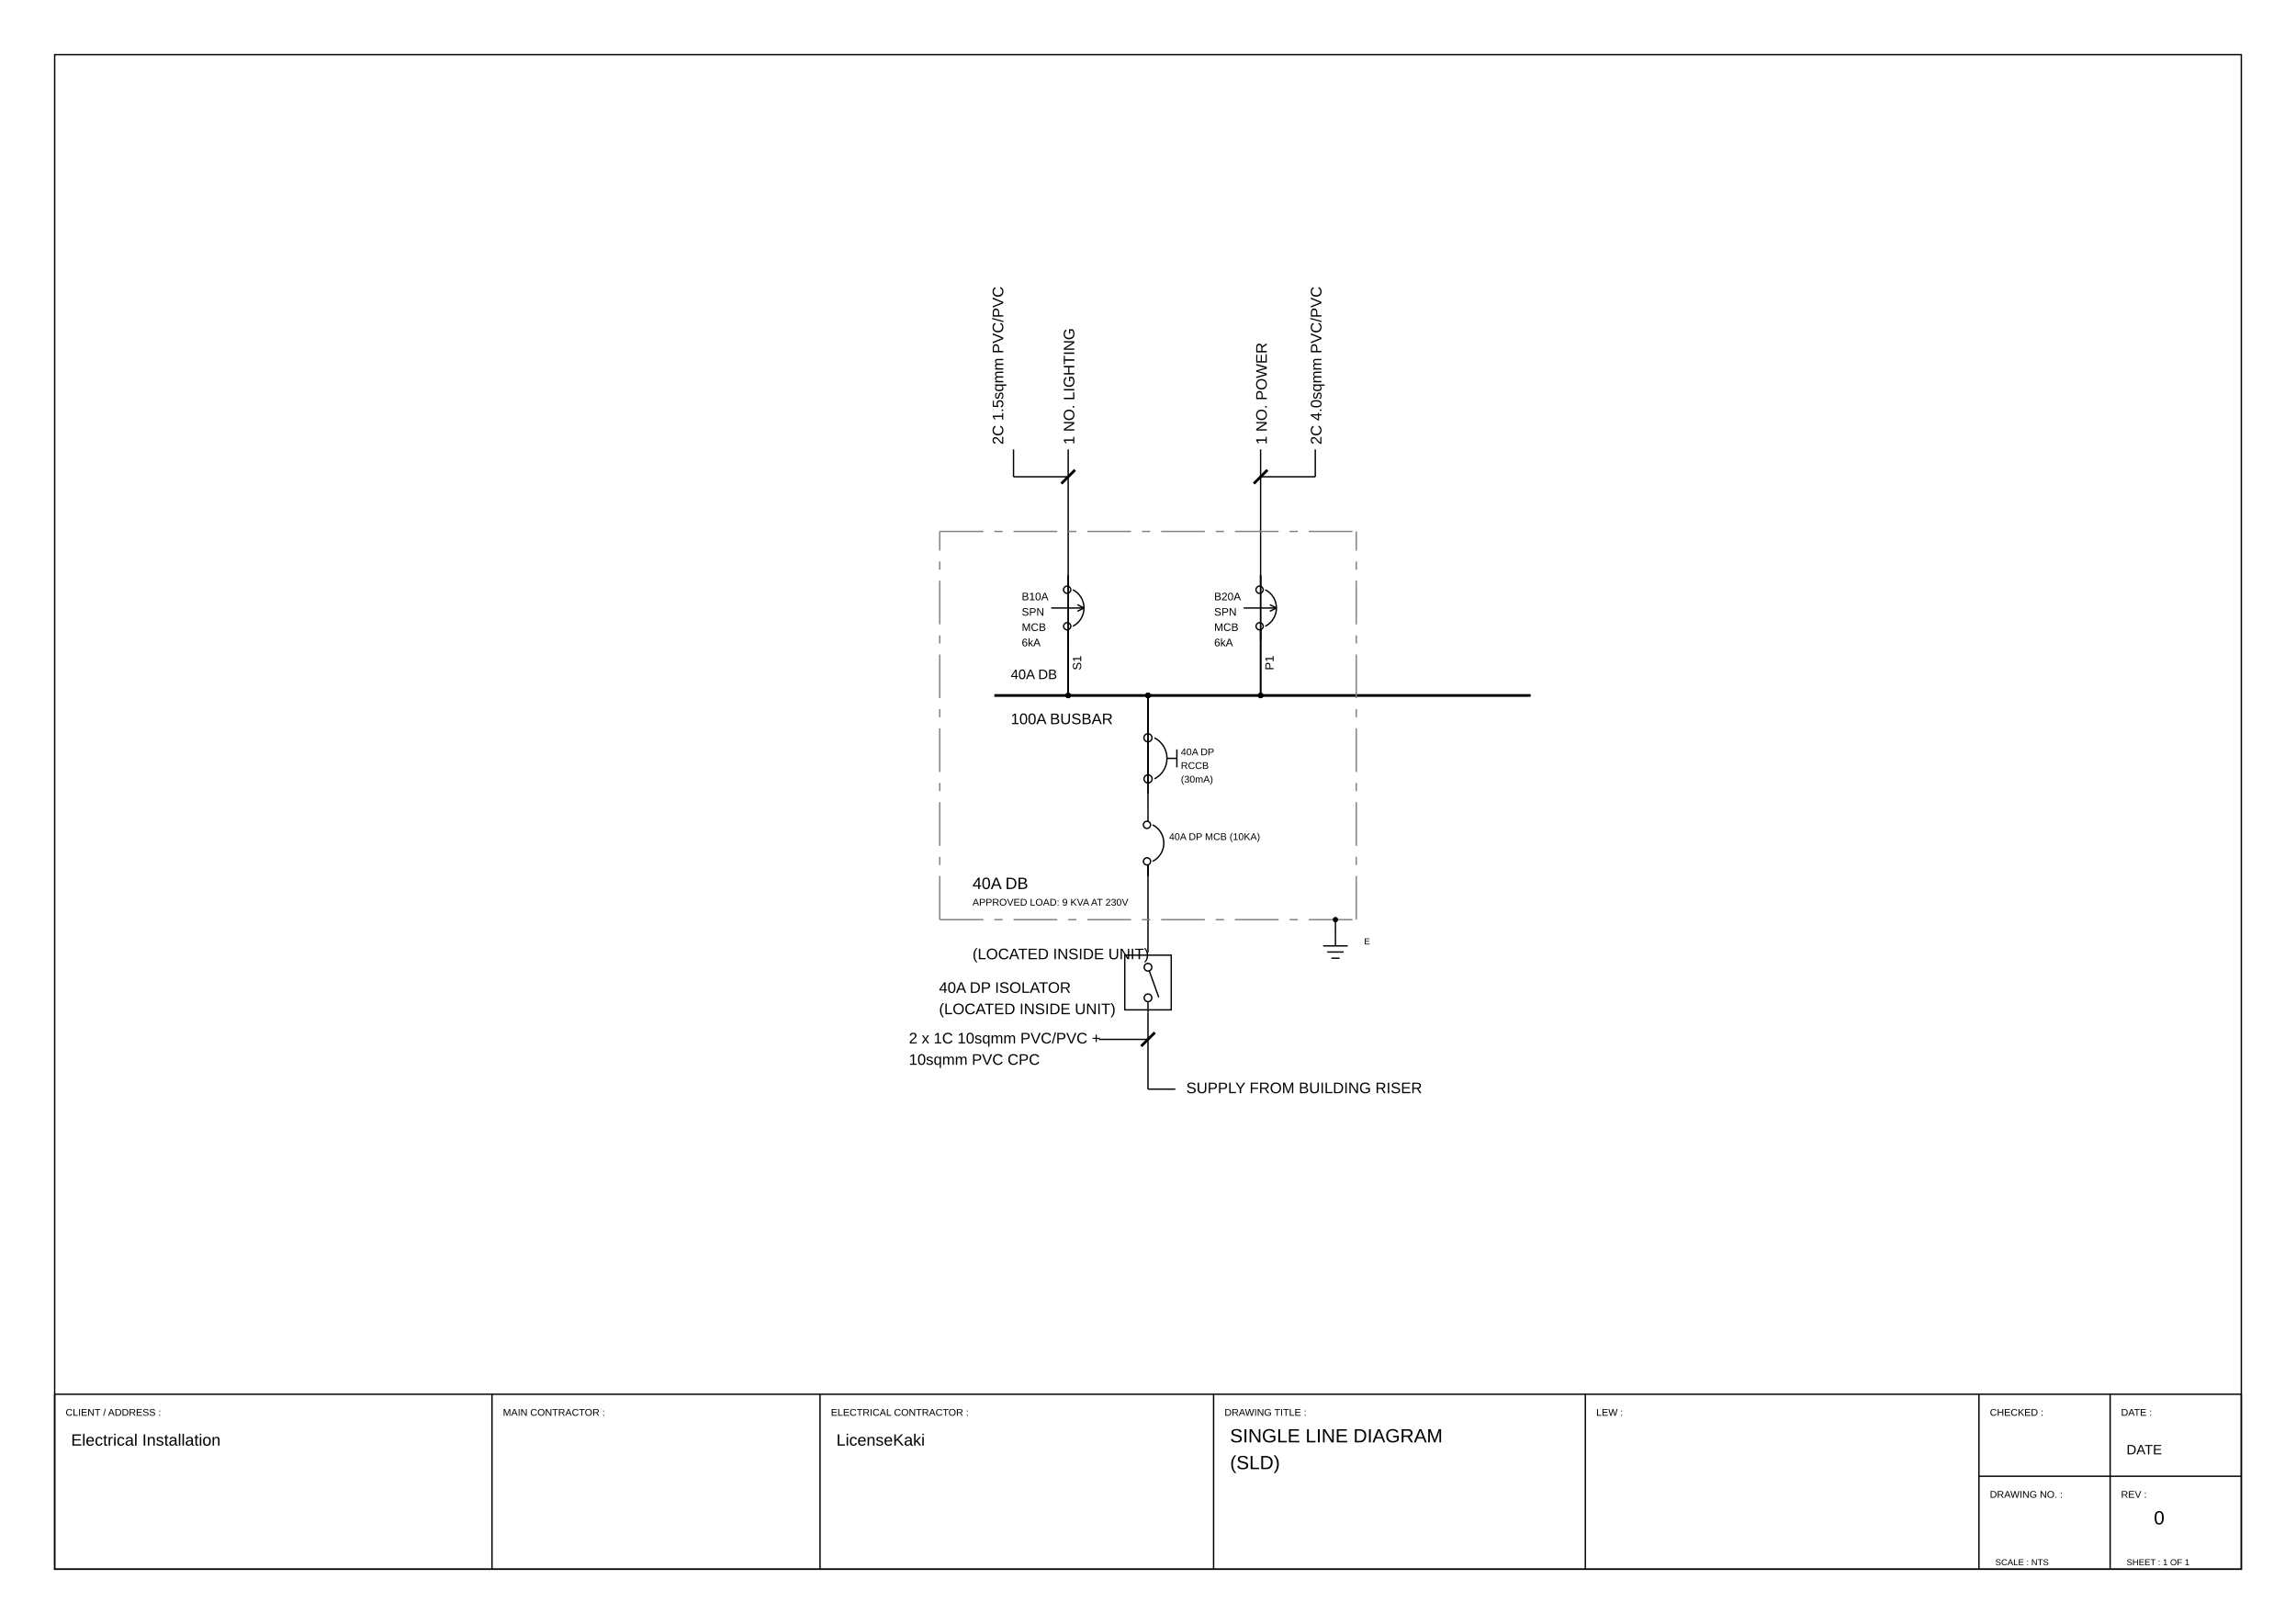
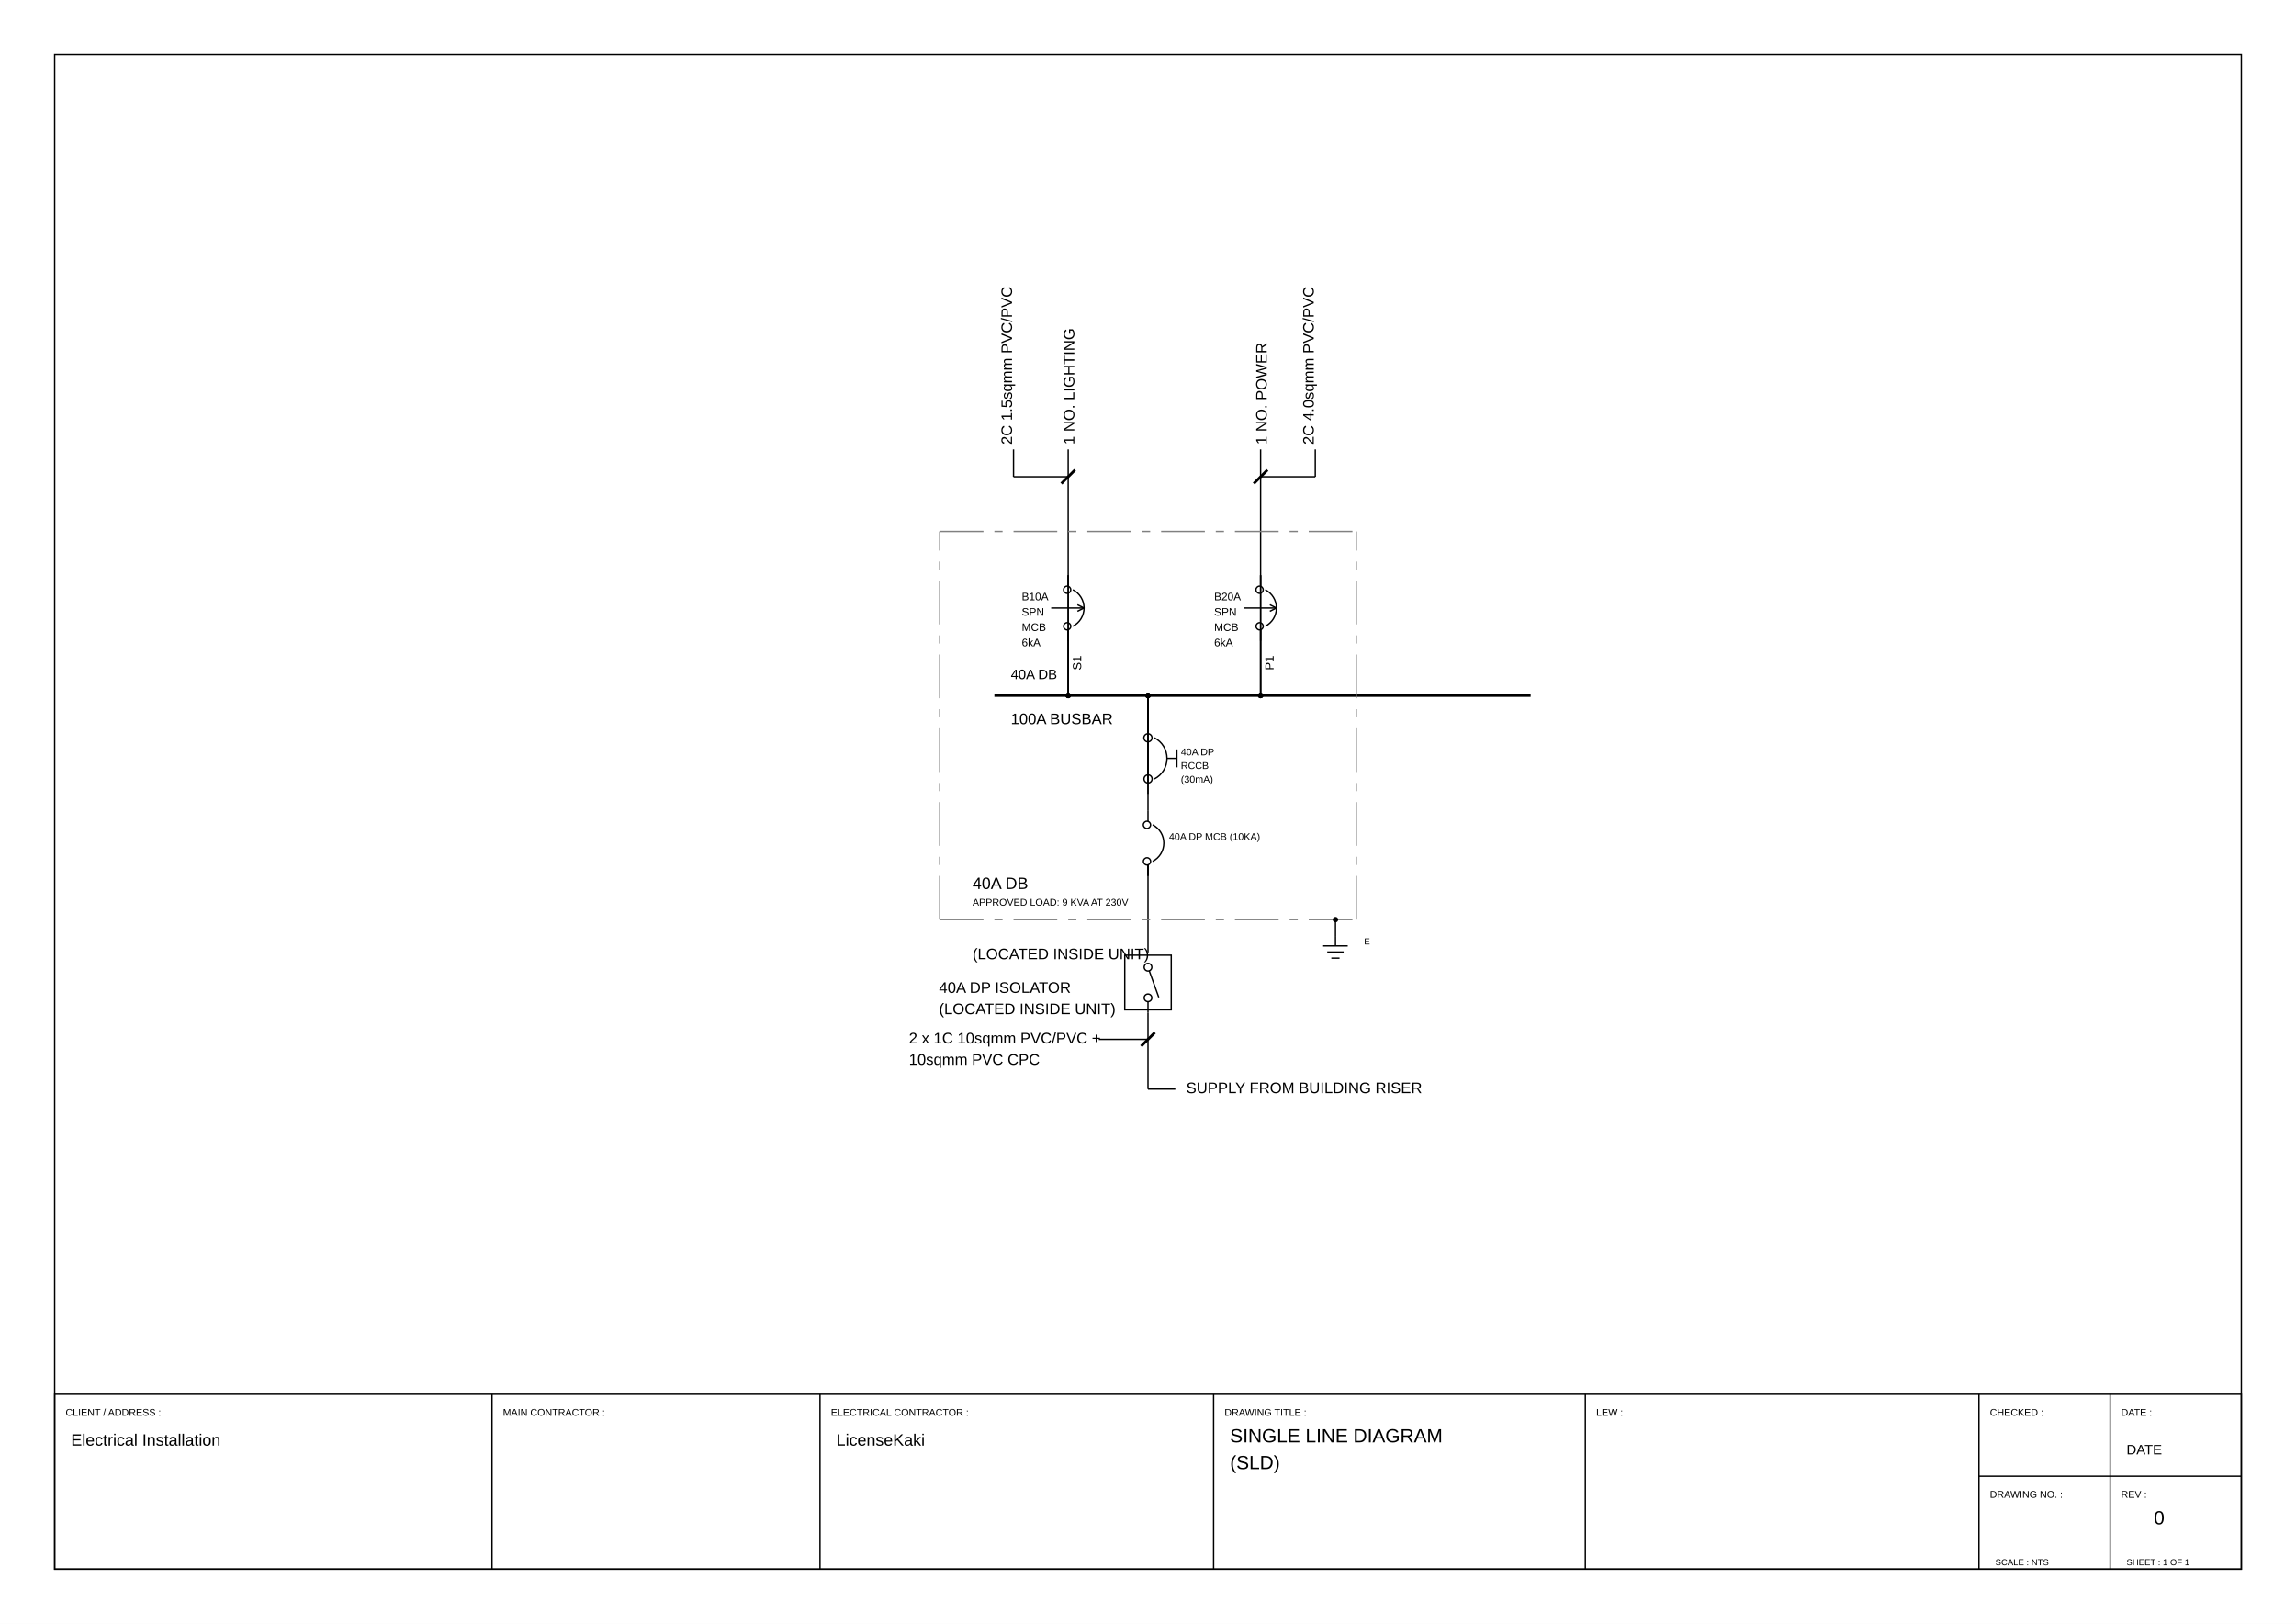
<svg xmlns="http://www.w3.org/2000/svg" viewBox="0 0 420.0 297.0" width="420.0mm" height="297.0mm">
  <rect width="420.0" height="297.0" fill="white" />
  <polygon points="10.00,287.00 410.00,287.00 410.00,10.00 10.00,10.00" stroke="#000000" stroke-width="0.25" fill="none" />
  <polygon points="10.00,287.00 410.00,287.00 410.00,255.00 10.00,255.00" stroke="#000000" stroke-width="0.25" fill="none" />
  <line x1="90.00" y1="255.00" x2="90.00" y2="287.00" stroke="#000000" stroke-width="0.25" fill="none" />
  <line x1="150.00" y1="255.00" x2="150.00" y2="287.00" stroke="#000000" stroke-width="0.25" fill="none" />
  <line x1="222.00" y1="255.00" x2="222.00" y2="287.00" stroke="#000000" stroke-width="0.25" fill="none" />
  <line x1="290.00" y1="255.00" x2="290.00" y2="287.00" stroke="#000000" stroke-width="0.25" fill="none" />
  <line x1="362.00" y1="255.00" x2="362.00" y2="287.00" stroke="#000000" stroke-width="0.25" fill="none" />
  <line x1="362.00" y1="270.00" x2="410.00" y2="270.00" stroke="#000000" stroke-width="0.25" fill="none" />
  <line x1="386.00" y1="255.00" x2="386.00" y2="287.00" stroke="#000000" stroke-width="0.25" fill="none" />
  <text x="12.00" y="258.94" font-family="Arial, Helvetica, sans-serif" font-size="1.8" fill="#000000">CLIENT / ADDRESS :</text>
  <text x="92.00" y="258.94" font-family="Arial, Helvetica, sans-serif" font-size="1.8" fill="#000000">MAIN CONTRACTOR :</text>
  <text x="152.00" y="258.94" font-family="Arial, Helvetica, sans-serif" font-size="1.8" fill="#000000">ELECTRICAL CONTRACTOR :</text>
  <text x="224.00" y="258.94" font-family="Arial, Helvetica, sans-serif" font-size="1.8" fill="#000000">DRAWING TITLE :</text>
  <text x="292.00" y="258.94" font-family="Arial, Helvetica, sans-serif" font-size="1.8" fill="#000000">LEW :</text>
  <text x="364.00" y="258.94" font-family="Arial, Helvetica, sans-serif" font-size="1.8" fill="#000000">CHECKED :</text>
  <text x="388.00" y="258.94" font-family="Arial, Helvetica, sans-serif" font-size="1.8" fill="#000000">DATE :</text>
  <text x="364.00" y="273.94" font-family="Arial, Helvetica, sans-serif" font-size="1.8" fill="#000000">DRAWING NO. :</text>
  <text x="388.00" y="273.94" font-family="Arial, Helvetica, sans-serif" font-size="1.8" fill="#000000">REV :</text>
  <text x="217.00" y="199.94" font-family="Arial, Helvetica, sans-serif" font-size="2.8" fill="#000000">SUPPLY FROM BUILDING RISER</text>
  <text x="166.26" y="190.84" font-family="Arial, Helvetica, sans-serif" font-size="2.8" fill="#000000">
    <tspan x="166.26">2 x 1C 10sqmm PVC/PVC +</tspan>
    <tspan x="166.26" dy="3.9">10sqmm PVC CPC</tspan>
  </text>
  <circle cx="210.00" cy="182.50" r="0.70" stroke="#000000" stroke-width="0.25" fill="none" />
  <circle cx="210.00" cy="176.90" r="0.70" stroke="#000000" stroke-width="0.25" fill="none" />
  <polyline points="210.23,177.56 211.97,182.41" stroke="#000000" stroke-width="0.25" fill="none" />
  <polygon points="205.75,184.70 214.25,184.70 214.25,174.70 205.75,174.70" stroke="#000000" stroke-width="0.25" fill="none" />
  <text x="171.77" y="181.59" font-family="Arial, Helvetica, sans-serif" font-size="2.8" fill="#000000">
    <tspan x="171.77">40A DP ISOLATOR</tspan>
    <tspan x="171.77" dy="3.9">(LOCATED INSIDE UNIT)</tspan>
  </text>
  <path d="M 210.85,157.54 A 3.75,3.75 0 0,0 210.85,150.86" stroke="#000000" stroke-width="0.25" fill="none" />
  <circle cx="209.81" cy="150.86" r="0.66" stroke="#000000" stroke-width="0.25" fill="none" />
  <circle cx="209.82" cy="157.54" r="0.66" stroke="#000000" stroke-width="0.25" fill="none" />
  <line x1="210.00" y1="158.20" x2="210.00" y2="160.20" stroke="#000000" stroke-width="0.25" fill="none" />
  <line x1="210.00" y1="150.20" x2="210.00" y2="148.20" stroke="#000000" stroke-width="0.25" fill="none" />
  <text x="213.85" y="153.64" font-family="Arial, Helvetica, sans-serif" font-size="1.8" fill="#000000">40A DP MCB (10KA)</text>
  <path d="M 211.17,142.46 A 4.22,4.22 0 0,0 211.17,134.94" stroke="#000000" stroke-width="0.25" fill="none" />
  <circle cx="209.99" cy="134.94" r="0.74" stroke="#000000" stroke-width="0.25" fill="none" />
  <circle cx="210.01" cy="142.46" r="0.74" stroke="#000000" stroke-width="0.25" fill="none" />
  <line x1="213.47" y1="138.70" x2="215.28" y2="138.70" stroke="#000000" stroke-width="0.25" fill="none" />
  <line x1="215.28" y1="140.34" x2="215.28" y2="137.06" stroke="#000000" stroke-width="0.25" fill="none" />
  <line x1="210.00" y1="143.20" x2="210.00" y2="145.20" stroke="#000000" stroke-width="0.25" fill="none" />
  <line x1="210.00" y1="134.20" x2="210.00" y2="132.20" stroke="#000000" stroke-width="0.25" fill="none" />
  <text x="216.01" y="138.14" font-family="Arial, Helvetica, sans-serif" font-size="1.8" fill="#000000">
    <tspan x="216.01">40A DP</tspan>
    <tspan x="216.01" dy="2.5">RCCB </tspan>
    <tspan x="216.01" dy="2.5">(30mA)</tspan>
  </text>
  <line x1="181.90" y1="127.20" x2="280.00" y2="127.20" stroke="#000000" stroke-width="0.50" fill="none" />
  <text x="184.90" y="124.20" font-family="Arial, Helvetica, sans-serif" font-size="2.5" fill="#000000">40A DB</text>
  <text x="184.90" y="132.44" font-family="Arial, Helvetica, sans-serif" font-size="2.8" fill="#000000">100A BUSBAR</text>
  <text x="196.90" y="123.46" font-family="Arial, Helvetica, sans-serif" font-size="2.2" fill="#000000" transform="rotate(-90.0,196.90,122.58)">S1</text>
  <path d="M 196.25,114.54 A 3.75,3.75 0 0,0 196.25,107.86" stroke="#000000" stroke-width="0.25" fill="none" />
  <circle cx="195.21" cy="107.86" r="0.66" stroke="#000000" stroke-width="0.25" fill="none" />
  <circle cx="195.22" cy="114.54" r="0.66" stroke="#000000" stroke-width="0.25" fill="none" />
  <line x1="195.40" y1="115.20" x2="195.40" y2="117.20" stroke="#000000" stroke-width="0.25" fill="none" />
  <line x1="195.40" y1="107.20" x2="195.40" y2="105.20" stroke="#000000" stroke-width="0.25" fill="none" />
  <line x1="192.29" y1="111.20" x2="198.29" y2="111.20" stroke="#000000" stroke-width="0.25" fill="none" />
  <line x1="198.29" y1="111.20" x2="197.09" y2="110.60" stroke="#000000" stroke-width="0.25" fill="none" />
  <line x1="198.29" y1="111.20" x2="197.09" y2="111.80" stroke="#000000" stroke-width="0.25" fill="none" />
  <text x="186.90" y="109.80" font-family="Arial, Helvetica, sans-serif" font-size="2.0" fill="#000000">
    <tspan x="186.90">B10A</tspan>
    <tspan x="186.90" dy="2.8">SPN</tspan>
    <tspan x="186.90" dy="2.8">MCB</tspan>
    <tspan x="186.90" dy="2.8">6kA</tspan>
  </text>
  <text x="195.40" y="82.44" font-family="Arial, Helvetica, sans-serif" font-size="2.8" fill="#000000" transform="rotate(-90.0,195.40,81.32)">1 NO. LIGHTING</text>
  <text x="232.10" y="123.46" font-family="Arial, Helvetica, sans-serif" font-size="2.2" fill="#000000" transform="rotate(-90.0,232.10,122.58)">P1</text>
  <path d="M 231.45,114.54 A 3.75,3.75 0 0,0 231.45,107.86" stroke="#000000" stroke-width="0.25" fill="none" />
  <circle cx="230.41" cy="107.86" r="0.66" stroke="#000000" stroke-width="0.25" fill="none" />
  <circle cx="230.42" cy="114.54" r="0.66" stroke="#000000" stroke-width="0.25" fill="none" />
  <line x1="230.60" y1="115.20" x2="230.60" y2="117.20" stroke="#000000" stroke-width="0.25" fill="none" />
  <line x1="230.60" y1="107.20" x2="230.60" y2="105.20" stroke="#000000" stroke-width="0.25" fill="none" />
  <line x1="227.49" y1="111.20" x2="233.49" y2="111.20" stroke="#000000" stroke-width="0.25" fill="none" />
  <line x1="233.49" y1="111.20" x2="232.29" y2="110.60" stroke="#000000" stroke-width="0.25" fill="none" />
  <line x1="233.49" y1="111.20" x2="232.29" y2="111.80" stroke="#000000" stroke-width="0.25" fill="none" />
  <text x="222.10" y="109.80" font-family="Arial, Helvetica, sans-serif" font-size="2.0" fill="#000000">
    <tspan x="222.10">B20A</tspan>
    <tspan x="222.10" dy="2.8">SPN</tspan>
    <tspan x="222.10" dy="2.8">MCB</tspan>
    <tspan x="222.10" dy="2.8">6kA</tspan>
  </text>
  <text x="230.60" y="82.44" font-family="Arial, Helvetica, sans-serif" font-size="2.8" fill="#000000" transform="rotate(-90.0,230.60,81.32)">1 NO. POWER</text>
-   <text x="182.40" y="82.44" font-family="Arial, Helvetica, sans-serif" font-size="2.8" fill="#000000" transform="rotate(-90.0,182.40,81.32)">2C 1.5sqmm PVC/PVC</text>
-   <text x="240.60" y="82.44" font-family="Arial, Helvetica, sans-serif" font-size="2.8" fill="#000000" transform="rotate(-90.0,240.60,81.32)">2C 4.0sqmm PVC/PVC</text>
+   <text x="184.00" y="82.44" font-family="Arial, Helvetica, sans-serif" font-size="2.8" fill="#000000" transform="rotate(-90.0,184.00,81.32)">2C 1.5sqmm PVC/PVC</text>
+   <text x="239.20" y="82.44" font-family="Arial, Helvetica, sans-serif" font-size="2.8" fill="#000000" transform="rotate(-90.0,239.20,81.32)">2C 4.0sqmm PVC/PVC</text>
  <text x="177.90" y="162.60" font-family="Arial, Helvetica, sans-serif" font-size="3.0" fill="#000000">40A DB</text>
  <text x="177.90" y="165.64" font-family="Arial, Helvetica, sans-serif" font-size="1.8" fill="#000000">APPROVED LOAD: 9 KVA AT 230V</text>
  <text x="177.90" y="175.44" font-family="Arial, Helvetica, sans-serif" font-size="2.8" fill="#000000">(LOCATED INSIDE UNIT)</text>
  <line x1="244.29" y1="171.20" x2="244.29" y2="173.00" stroke="#000000" stroke-width="0.25" fill="none" />
  <line x1="242.04" y1="173.00" x2="246.54" y2="173.00" stroke="#000000" stroke-width="0.25" fill="none" />
  <line x1="242.79" y1="174.12" x2="245.79" y2="174.12" stroke="#000000" stroke-width="0.25" fill="none" />
  <line x1="243.54" y1="175.25" x2="245.04" y2="175.25" stroke="#000000" stroke-width="0.25" fill="none" />
  <text x="249.54" y="172.73" font-family="Arial, Helvetica, sans-serif" font-size="1.6" fill="#000000">E</text>
  <line x1="210.00" y1="199.20" x2="215.00" y2="199.20" stroke="#000000" stroke-width="0.25" fill="none" />
  <line x1="210.00" y1="199.20" x2="210.00" y2="185.20" stroke="#000000" stroke-width="0.25" fill="none" />
  <line x1="210.00" y1="185.20" x2="210.00" y2="183.20" stroke="#000000" stroke-width="0.25" fill="none" />
  <line x1="210.00" y1="174.20" x2="210.00" y2="172.20" stroke="#000000" stroke-width="0.25" fill="none" />
  <line x1="210.00" y1="172.20" x2="210.00" y2="158.20" stroke="#000000" stroke-width="0.25" fill="none" />
  <line x1="210.00" y1="160.20" x2="210.00" y2="158.20" stroke="#000000" stroke-width="0.25" fill="none" />
  <line x1="210.00" y1="127.20" x2="210.00" y2="148.20" stroke="#000000" stroke-width="0.25" fill="none" />
  <line x1="210.00" y1="127.20" x2="210.00" y2="143.20" stroke="#000000" stroke-width="0.25" fill="none" />
  <line x1="210.00" y1="127.20" x2="210.00" y2="143.20" stroke="#000000" stroke-width="0.25" fill="none" />
  <line x1="210.00" y1="127.20" x2="210.00" y2="132.20" stroke="#000000" stroke-width="0.25" fill="none" />
  <line x1="210.00" y1="132.20" x2="210.00" y2="127.20" stroke="#000000" stroke-width="0.25" fill="none" />
  <line x1="195.40" y1="127.20" x2="195.40" y2="115.20" stroke="#000000" stroke-width="0.25" fill="none" />
  <line x1="195.40" y1="127.20" x2="195.40" y2="105.20" stroke="#000000" stroke-width="0.25" fill="none" />
  <line x1="195.40" y1="127.20" x2="195.40" y2="82.20" stroke="#000000" stroke-width="0.25" fill="none" />
  <line x1="230.60" y1="127.20" x2="230.60" y2="115.20" stroke="#000000" stroke-width="0.25" fill="none" />
  <line x1="230.60" y1="127.20" x2="230.60" y2="105.20" stroke="#000000" stroke-width="0.25" fill="none" />
  <line x1="230.60" y1="127.20" x2="230.60" y2="82.20" stroke="#000000" stroke-width="0.25" fill="none" />
  <line x1="185.40" y1="87.20" x2="185.40" y2="82.20" stroke="#000000" stroke-width="0.25" fill="none" />
  <line x1="240.60" y1="87.20" x2="240.60" y2="82.20" stroke="#000000" stroke-width="0.25" fill="none" />
  <line x1="244.29" y1="168.20" x2="244.29" y2="171.20" stroke="#000000" stroke-width="0.25" fill="none" />
  <line x1="208.75" y1="191.35" x2="211.25" y2="188.85" stroke="#000000" stroke-width="0.50" fill="none" />
  <line x1="194.15" y1="88.45" x2="196.65" y2="85.95" stroke="#000000" stroke-width="0.50" fill="none" />
  <line x1="229.35" y1="88.45" x2="231.85" y2="85.95" stroke="#000000" stroke-width="0.50" fill="none" />
  <line x1="210.00" y1="190.10" x2="201.00" y2="190.10" stroke="#000000" stroke-width="0.25" fill="none" />
  <line x1="185.40" y1="87.20" x2="195.40" y2="87.20" stroke="#000000" stroke-width="0.25" fill="none" />
  <line x1="230.60" y1="87.20" x2="240.60" y2="87.20" stroke="#000000" stroke-width="0.25" fill="none" />
  <line x1="171.90" y1="168.20" x2="179.90" y2="168.20" stroke="#808080" stroke-width="0.25" fill="none" />
  <line x1="181.90" y1="168.20" x2="183.40" y2="168.20" stroke="#808080" stroke-width="0.25" fill="none" />
  <line x1="185.40" y1="168.20" x2="193.40" y2="168.20" stroke="#808080" stroke-width="0.25" fill="none" />
  <line x1="195.40" y1="168.20" x2="196.90" y2="168.20" stroke="#808080" stroke-width="0.25" fill="none" />
  <line x1="198.90" y1="168.20" x2="206.90" y2="168.20" stroke="#808080" stroke-width="0.25" fill="none" />
  <line x1="208.90" y1="168.20" x2="210.40" y2="168.20" stroke="#808080" stroke-width="0.25" fill="none" />
  <line x1="212.40" y1="168.20" x2="220.40" y2="168.20" stroke="#808080" stroke-width="0.25" fill="none" />
  <line x1="222.40" y1="168.20" x2="223.90" y2="168.20" stroke="#808080" stroke-width="0.25" fill="none" />
  <line x1="225.90" y1="168.20" x2="233.90" y2="168.20" stroke="#808080" stroke-width="0.25" fill="none" />
  <line x1="235.90" y1="168.20" x2="237.40" y2="168.20" stroke="#808080" stroke-width="0.25" fill="none" />
  <line x1="239.40" y1="168.20" x2="247.40" y2="168.20" stroke="#808080" stroke-width="0.25" fill="none" />
  <line x1="171.90" y1="97.20" x2="179.90" y2="97.20" stroke="#808080" stroke-width="0.25" fill="none" />
  <line x1="181.90" y1="97.20" x2="183.40" y2="97.20" stroke="#808080" stroke-width="0.25" fill="none" />
  <line x1="185.40" y1="97.20" x2="193.40" y2="97.20" stroke="#808080" stroke-width="0.25" fill="none" />
  <line x1="195.40" y1="97.20" x2="196.90" y2="97.20" stroke="#808080" stroke-width="0.25" fill="none" />
  <line x1="198.90" y1="97.20" x2="206.90" y2="97.20" stroke="#808080" stroke-width="0.25" fill="none" />
  <line x1="208.90" y1="97.20" x2="210.40" y2="97.20" stroke="#808080" stroke-width="0.25" fill="none" />
  <line x1="212.40" y1="97.20" x2="220.40" y2="97.20" stroke="#808080" stroke-width="0.25" fill="none" />
  <line x1="222.40" y1="97.20" x2="223.90" y2="97.20" stroke="#808080" stroke-width="0.25" fill="none" />
  <line x1="225.90" y1="97.20" x2="233.90" y2="97.20" stroke="#808080" stroke-width="0.25" fill="none" />
  <line x1="235.90" y1="97.20" x2="237.40" y2="97.20" stroke="#808080" stroke-width="0.25" fill="none" />
  <line x1="239.40" y1="97.20" x2="247.40" y2="97.20" stroke="#808080" stroke-width="0.25" fill="none" />
  <line x1="171.90" y1="168.20" x2="171.90" y2="160.20" stroke="#808080" stroke-width="0.25" fill="none" />
  <line x1="171.90" y1="158.20" x2="171.90" y2="156.70" stroke="#808080" stroke-width="0.25" fill="none" />
  <line x1="171.90" y1="154.70" x2="171.90" y2="146.70" stroke="#808080" stroke-width="0.25" fill="none" />
  <line x1="171.90" y1="144.70" x2="171.90" y2="143.20" stroke="#808080" stroke-width="0.25" fill="none" />
  <line x1="171.90" y1="141.20" x2="171.90" y2="133.20" stroke="#808080" stroke-width="0.25" fill="none" />
  <line x1="171.90" y1="131.20" x2="171.90" y2="129.70" stroke="#808080" stroke-width="0.25" fill="none" />
  <line x1="171.90" y1="127.70" x2="171.90" y2="119.70" stroke="#808080" stroke-width="0.25" fill="none" />
  <line x1="171.90" y1="117.70" x2="171.90" y2="116.20" stroke="#808080" stroke-width="0.25" fill="none" />
  <line x1="171.90" y1="114.20" x2="171.90" y2="106.20" stroke="#808080" stroke-width="0.25" fill="none" />
  <line x1="171.90" y1="104.20" x2="171.90" y2="102.70" stroke="#808080" stroke-width="0.25" fill="none" />
  <line x1="171.90" y1="100.70" x2="171.90" y2="97.20" stroke="#808080" stroke-width="0.25" fill="none" />
  <line x1="248.10" y1="168.20" x2="248.10" y2="160.20" stroke="#808080" stroke-width="0.25" fill="none" />
  <line x1="248.10" y1="158.20" x2="248.10" y2="156.70" stroke="#808080" stroke-width="0.25" fill="none" />
  <line x1="248.10" y1="154.70" x2="248.10" y2="146.70" stroke="#808080" stroke-width="0.25" fill="none" />
  <line x1="248.10" y1="144.70" x2="248.10" y2="143.20" stroke="#808080" stroke-width="0.25" fill="none" />
  <line x1="248.10" y1="141.20" x2="248.10" y2="133.20" stroke="#808080" stroke-width="0.25" fill="none" />
  <line x1="248.10" y1="131.20" x2="248.10" y2="129.70" stroke="#808080" stroke-width="0.25" fill="none" />
  <line x1="248.10" y1="127.70" x2="248.10" y2="119.70" stroke="#808080" stroke-width="0.25" fill="none" />
  <line x1="248.10" y1="117.70" x2="248.10" y2="116.20" stroke="#808080" stroke-width="0.25" fill="none" />
  <line x1="248.10" y1="114.20" x2="248.10" y2="106.20" stroke="#808080" stroke-width="0.25" fill="none" />
  <line x1="248.10" y1="104.20" x2="248.10" y2="102.70" stroke="#808080" stroke-width="0.25" fill="none" />
  <line x1="248.10" y1="100.70" x2="248.10" y2="97.20" stroke="#808080" stroke-width="0.25" fill="none" />
  <circle cx="195.40" cy="127.20" r="0.50" fill="rgb(0,0,0)" stroke="none" />
  <circle cx="230.60" cy="127.20" r="0.50" fill="rgb(0,0,0)" stroke="none" />
  <circle cx="244.29" cy="168.20" r="0.50" fill="rgb(0,0,0)" stroke="none" />
  <circle cx="210.00" cy="127.20" r="0.50" fill="rgb(0,0,0)" stroke="none" />
  <circle cx="210.00" cy="127.20" r="0.50" fill="rgb(0,0,0)" stroke="none" />
  <circle cx="210.00" cy="127.20" r="0.50" fill="rgb(0,0,0)" stroke="none" />
  <circle cx="210.00" cy="127.20" r="0.50" fill="rgb(0,0,0)" stroke="none" />
  <circle cx="195.40" cy="127.20" r="0.50" fill="rgb(0,0,0)" stroke="none" />
  <circle cx="195.40" cy="127.20" r="0.50" fill="rgb(0,0,0)" stroke="none" />
  <circle cx="230.60" cy="127.20" r="0.50" fill="rgb(0,0,0)" stroke="none" />
  <circle cx="230.60" cy="127.20" r="0.50" fill="rgb(0,0,0)" stroke="none" />
  <text x="13.00" y="264.40" font-family="Arial, Helvetica, sans-serif" font-size="3.0" fill="#000000">Electrical Installation</text>
  <text x="153.00" y="264.40" font-family="Arial, Helvetica, sans-serif" font-size="3.0" fill="#000000">LicenseKaki</text>
  <text x="225.00" y="263.80" font-family="Arial, Helvetica, sans-serif" font-size="3.5" fill="#000000">
    <tspan x="225.00">SINGLE LINE DIAGRAM</tspan>
    <tspan x="225.00" dy="4.9">(SLD)</tspan>
  </text>
  <text x="389.00" y="266.00" font-family="Arial, Helvetica, sans-serif" font-size="2.5" fill="#000000">DATE</text>
  <text x="365.00" y="278.00" font-family="Arial, Helvetica, sans-serif" font-size="2.5" fill="#000000" />
  <text x="394.00" y="278.80" font-family="Arial, Helvetica, sans-serif" font-size="3.5" fill="#000000">0</text>
  <text x="365.00" y="286.28" font-family="Arial, Helvetica, sans-serif" font-size="1.6" fill="#000000">SCALE : NTS</text>
  <text x="389.00" y="286.28" font-family="Arial, Helvetica, sans-serif" font-size="1.6" fill="#000000">SHEET : 1 OF 1</text>
</svg>
